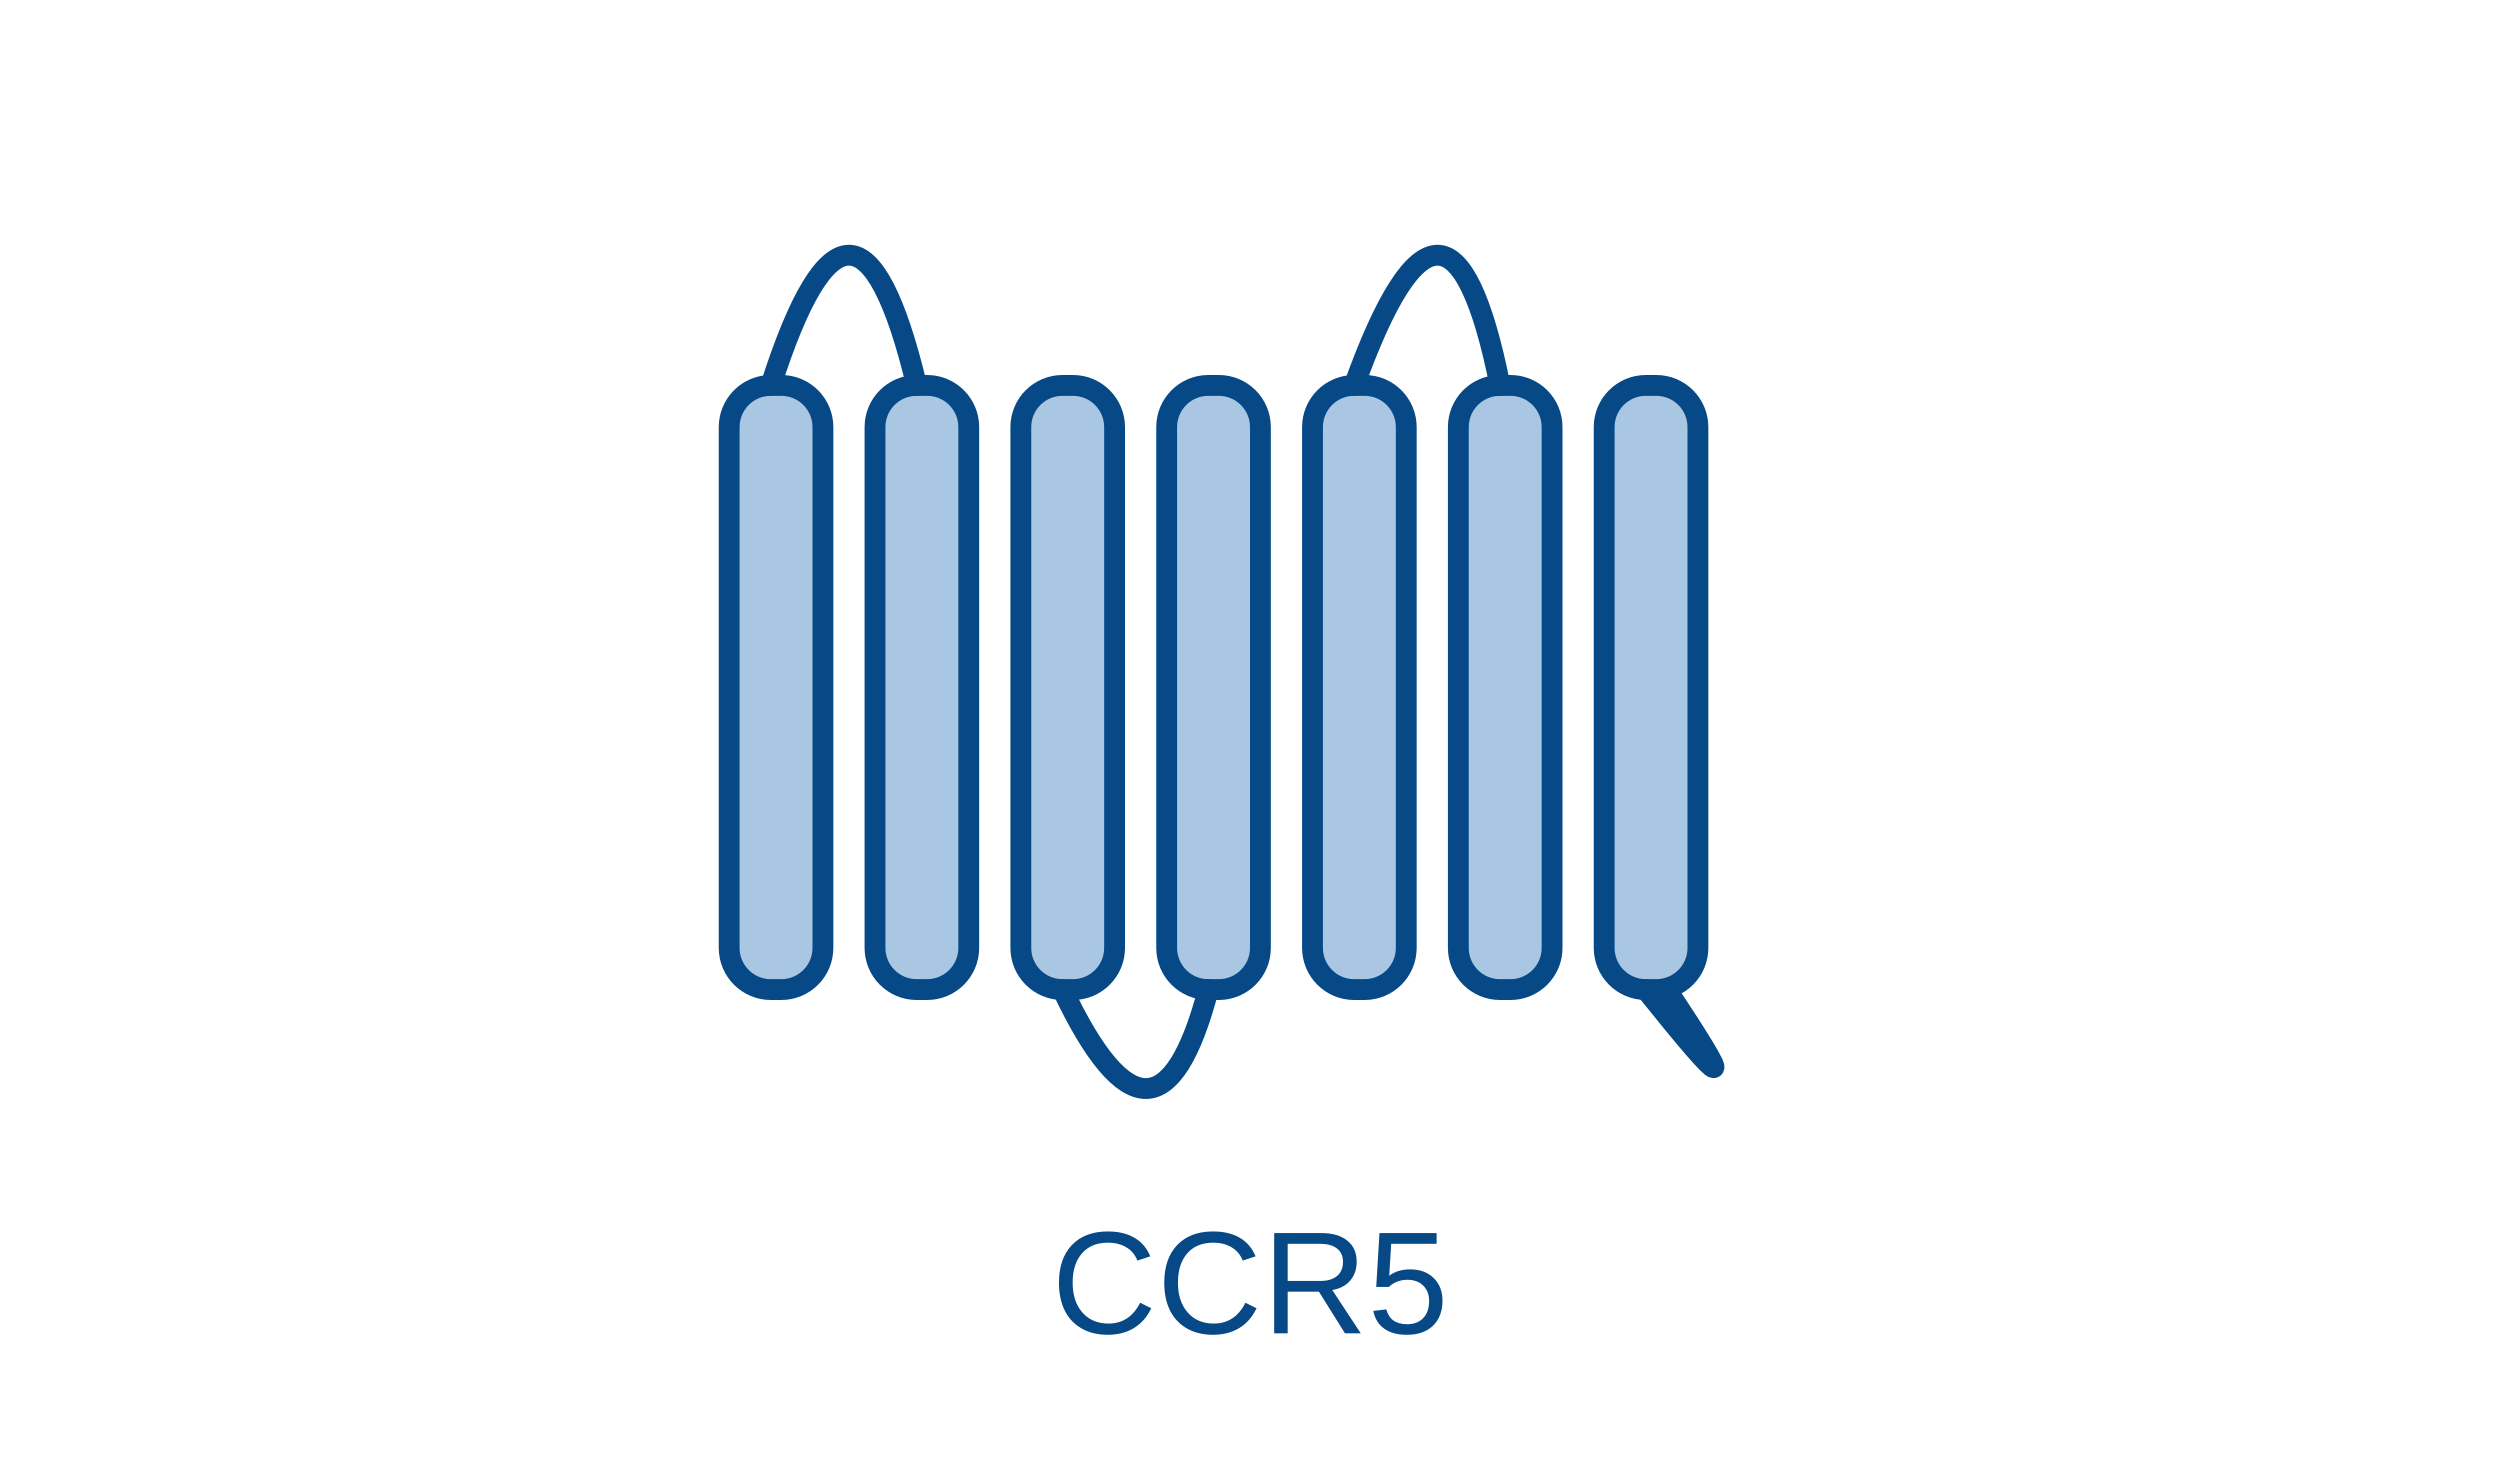
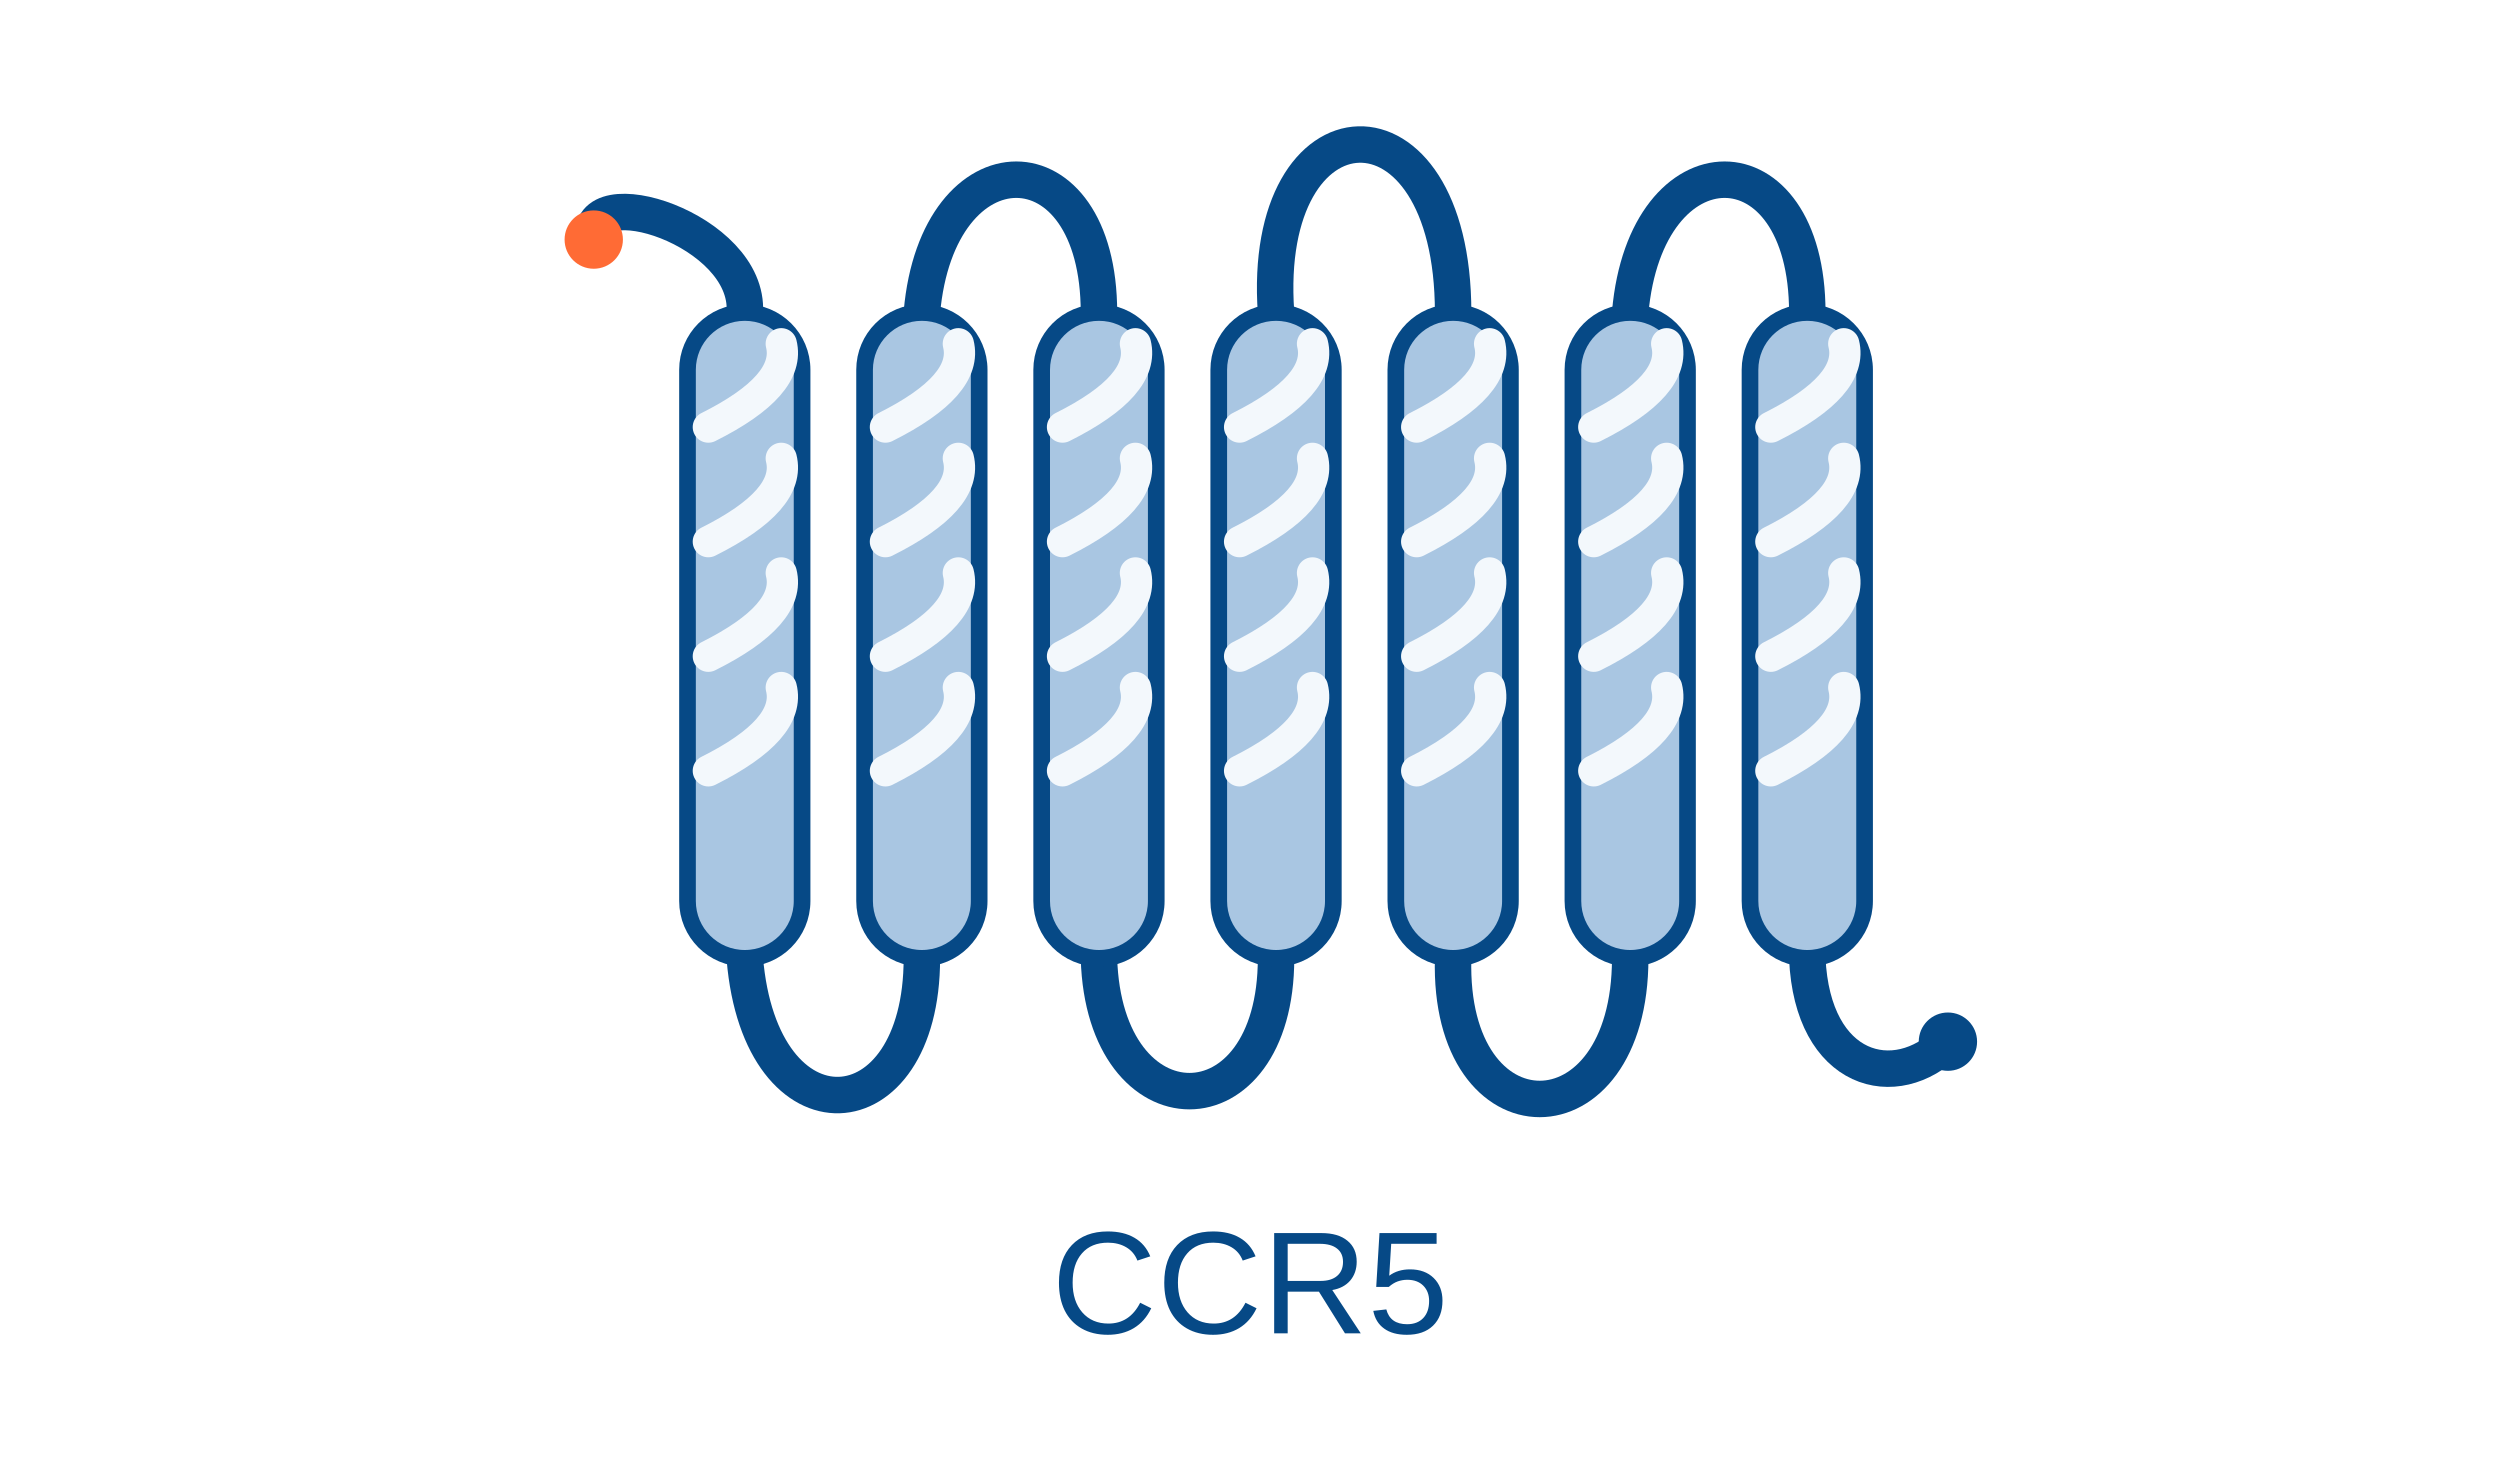
<svg xmlns="http://www.w3.org/2000/svg" viewBox="0 0 240 140" width="240" height="140">
  <g fill="#A9C6E2" stroke="#064986" stroke-width="2.5" stroke-linejoin="round" stroke-linecap="round">
-     <g data-biological-family="chemokine-receptor" fill="#a9c6e2" stroke="#064986" stroke-width="2" stroke-linejoin="round">
-       <rect x="70" y="37" width="9" height="58" rx="4" />
-       <rect x="84" y="37" width="9" height="58" rx="4" />
-       <rect x="98" y="37" width="9" height="58" rx="4" />
-       <rect x="112" y="37" width="9" height="58" rx="4" />
-       <rect x="126" y="37" width="9" height="58" rx="4" />
-       <rect x="140" y="37" width="9" height="58" rx="4" />
-       <rect x="154" y="37" width="9" height="58" rx="4" />
-       <path d="M74 37Q82 12 88 37M102 95Q111 114 116 95M130 37Q139 12 144 37M158 95Q170 110 160 95" fill="none" />
+     <g data-receptor="CCR5" stroke="#064986" stroke-linecap="round" stroke-linejoin="round">
+       <g fill="none" stroke-width="3.5">
+         <path d="M71.5 30C72 22 56 17 57 23" />
+         <path d="M71.5 92C73 110 88.5 109 88.5 92" />
+         <path d="M88.5 30C90 13 105.5 13 105.5 30" />
+         <path d="M105.5 92C106 109 122.5 109 122.5 92" />
+         <path d="M122.5 30C121 9 139.5 8 139.5 30" />
+         <path d="M139.5 92C139 110 156.5 110 156.5 92" />
+         <path d="M156.5 30C158 13 173.5 13 173.5 30" />
+         <path d="M173.5 92C174 103 182 105 187 100" />
+       </g>
+       <g data-ccr5-helix="1">
+         <rect x="66" y="30" width="11" height="62" rx="5.5" fill="#A9C6E2" stroke="#064986" stroke-width="1.6" />
+         <path d="M68 41q8 -4 7 -8" fill="none" stroke="#F3F8FC" stroke-width="3" />
+         <path d="M68 52q8 -4 7 -8" fill="none" stroke="#F3F8FC" stroke-width="3" />
+         <path d="M68 63q8 -4 7 -8" fill="none" stroke="#F3F8FC" stroke-width="3" />
+         <path d="M68 74q8 -4 7 -8" fill="none" stroke="#F3F8FC" stroke-width="3" />
+       </g>
+       <g data-ccr5-helix="2">
+         <rect x="83" y="30" width="11" height="62" rx="5.5" fill="#A9C6E2" stroke="#064986" stroke-width="1.6" />
+         <path d="M85 41q8 -4 7 -8" fill="none" stroke="#F3F8FC" stroke-width="3" />
+         <path d="M85 52q8 -4 7 -8" fill="none" stroke="#F3F8FC" stroke-width="3" />
+         <path d="M85 63q8 -4 7 -8" fill="none" stroke="#F3F8FC" stroke-width="3" />
+         <path d="M85 74q8 -4 7 -8" fill="none" stroke="#F3F8FC" stroke-width="3" />
+       </g>
+       <g data-ccr5-helix="3">
+         <rect x="100" y="30" width="11" height="62" rx="5.5" fill="#A9C6E2" stroke="#064986" stroke-width="1.6" />
+         <path d="M102 41q8 -4 7 -8" fill="none" stroke="#F3F8FC" stroke-width="3" />
+         <path d="M102 52q8 -4 7 -8" fill="none" stroke="#F3F8FC" stroke-width="3" />
+         <path d="M102 63q8 -4 7 -8" fill="none" stroke="#F3F8FC" stroke-width="3" />
+         <path d="M102 74q8 -4 7 -8" fill="none" stroke="#F3F8FC" stroke-width="3" />
+       </g>
+       <g data-ccr5-helix="4">
+         <rect x="117" y="30" width="11" height="62" rx="5.5" fill="#A9C6E2" stroke="#064986" stroke-width="1.6" />
+         <path d="M119 41q8 -4 7 -8" fill="none" stroke="#F3F8FC" stroke-width="3" />
+         <path d="M119 52q8 -4 7 -8" fill="none" stroke="#F3F8FC" stroke-width="3" />
+         <path d="M119 63q8 -4 7 -8" fill="none" stroke="#F3F8FC" stroke-width="3" />
+         <path d="M119 74q8 -4 7 -8" fill="none" stroke="#F3F8FC" stroke-width="3" />
+       </g>
+       <g data-ccr5-helix="5">
+         <rect x="134" y="30" width="11" height="62" rx="5.5" fill="#A9C6E2" stroke="#064986" stroke-width="1.6" />
+         <path d="M136 41q8 -4 7 -8" fill="none" stroke="#F3F8FC" stroke-width="3" />
+         <path d="M136 52q8 -4 7 -8" fill="none" stroke="#F3F8FC" stroke-width="3" />
+         <path d="M136 63q8 -4 7 -8" fill="none" stroke="#F3F8FC" stroke-width="3" />
+         <path d="M136 74q8 -4 7 -8" fill="none" stroke="#F3F8FC" stroke-width="3" />
+       </g>
+       <g data-ccr5-helix="6">
+         <rect x="151" y="30" width="11" height="62" rx="5.5" fill="#A9C6E2" stroke="#064986" stroke-width="1.6" />
+         <path d="M153 41q8 -4 7 -8" fill="none" stroke="#F3F8FC" stroke-width="3" />
+         <path d="M153 52q8 -4 7 -8" fill="none" stroke="#F3F8FC" stroke-width="3" />
+         <path d="M153 63q8 -4 7 -8" fill="none" stroke="#F3F8FC" stroke-width="3" />
+         <path d="M153 74q8 -4 7 -8" fill="none" stroke="#F3F8FC" stroke-width="3" />
+       </g>
+       <g data-ccr5-helix="7">
+         <rect x="168" y="30" width="11" height="62" rx="5.5" fill="#A9C6E2" stroke="#064986" stroke-width="1.6" />
+         <path d="M170 41q8 -4 7 -8" fill="none" stroke="#F3F8FC" stroke-width="3" />
+         <path d="M170 52q8 -4 7 -8" fill="none" stroke="#F3F8FC" stroke-width="3" />
+         <path d="M170 63q8 -4 7 -8" fill="none" stroke="#F3F8FC" stroke-width="3" />
+         <path d="M170 74q8 -4 7 -8" fill="none" stroke="#F3F8FC" stroke-width="3" />
+       </g>
+       <circle cx="57" cy="23" r="2.8" fill="#FF6B35" stroke="none" />
+       <circle cx="187" cy="100" r="2.8" fill="#064986" stroke="none" />
    </g>
  </g>
  <g font-family="Calibri,Arial,sans-serif">
    <text data-pathway-label="true" x="120" y="128" text-anchor="middle" font-size="14" fill="#064986">
      <tspan x="120" dy="0">CCR5</tspan>
    </text>
    <g data-pathway-state="true" />
    <text data-pathway-count="true" x="22" y="24" font-size="14" fill="#064986" />
  </g>
</svg>
